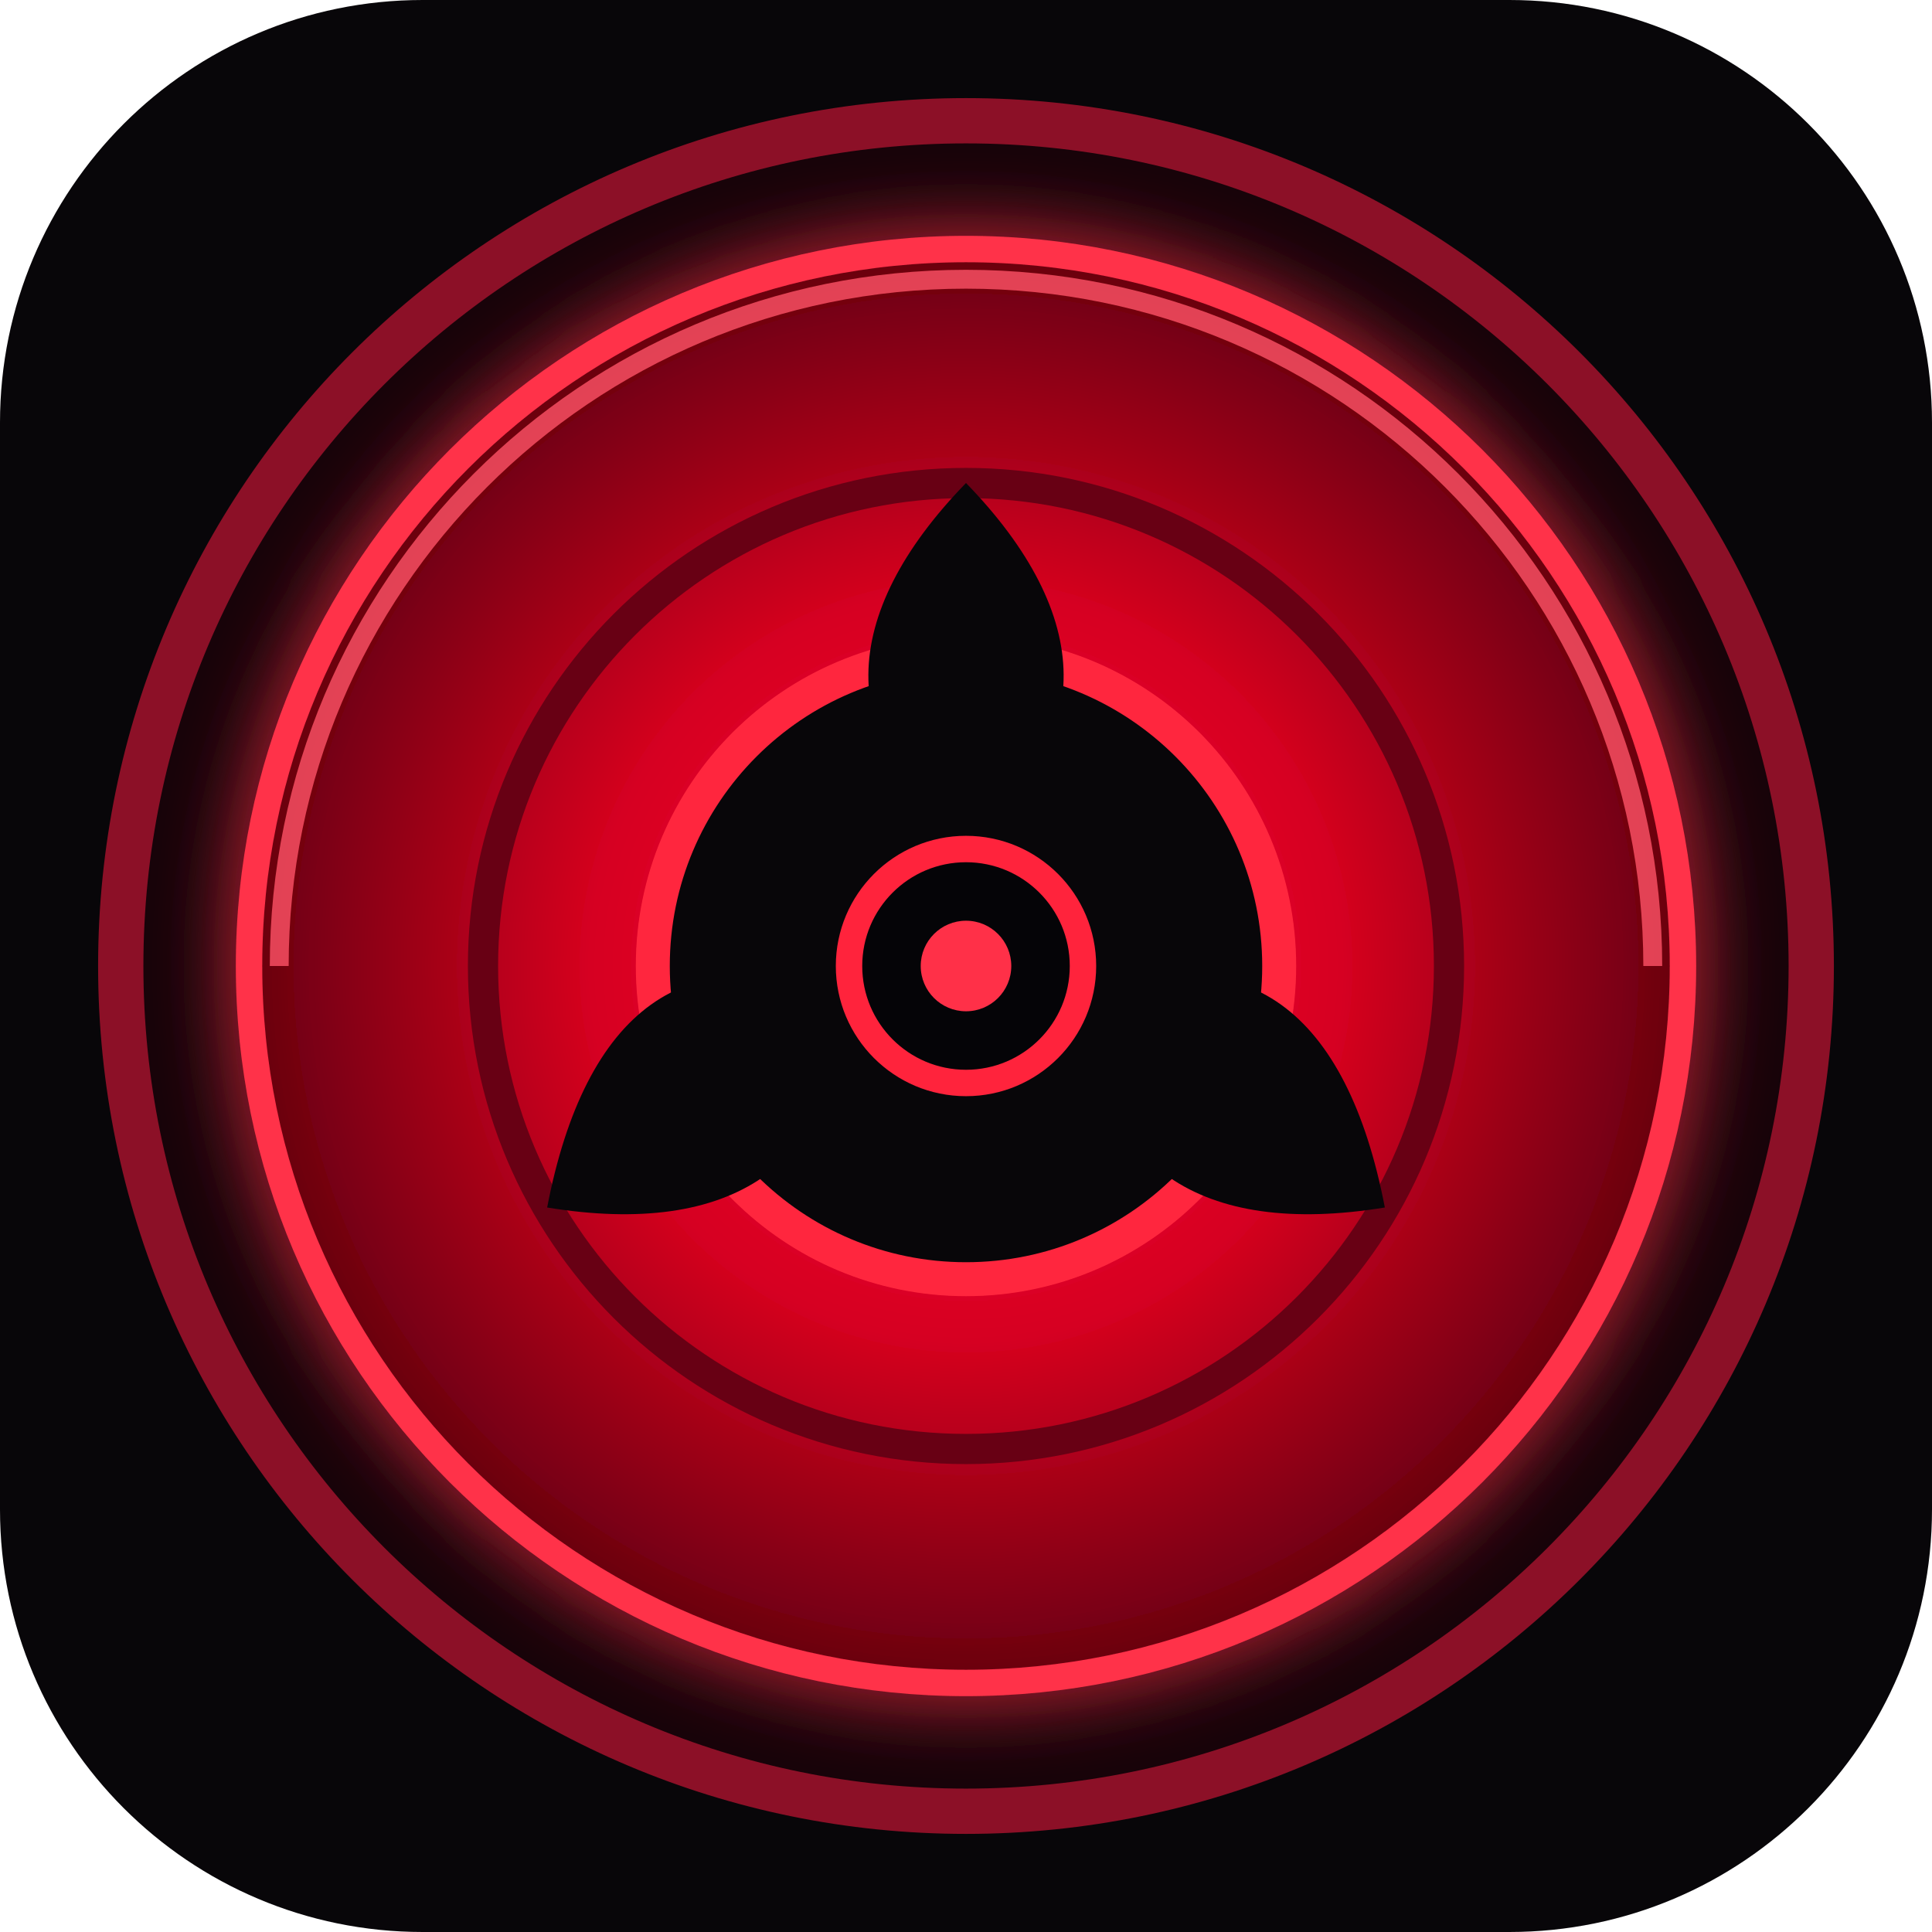
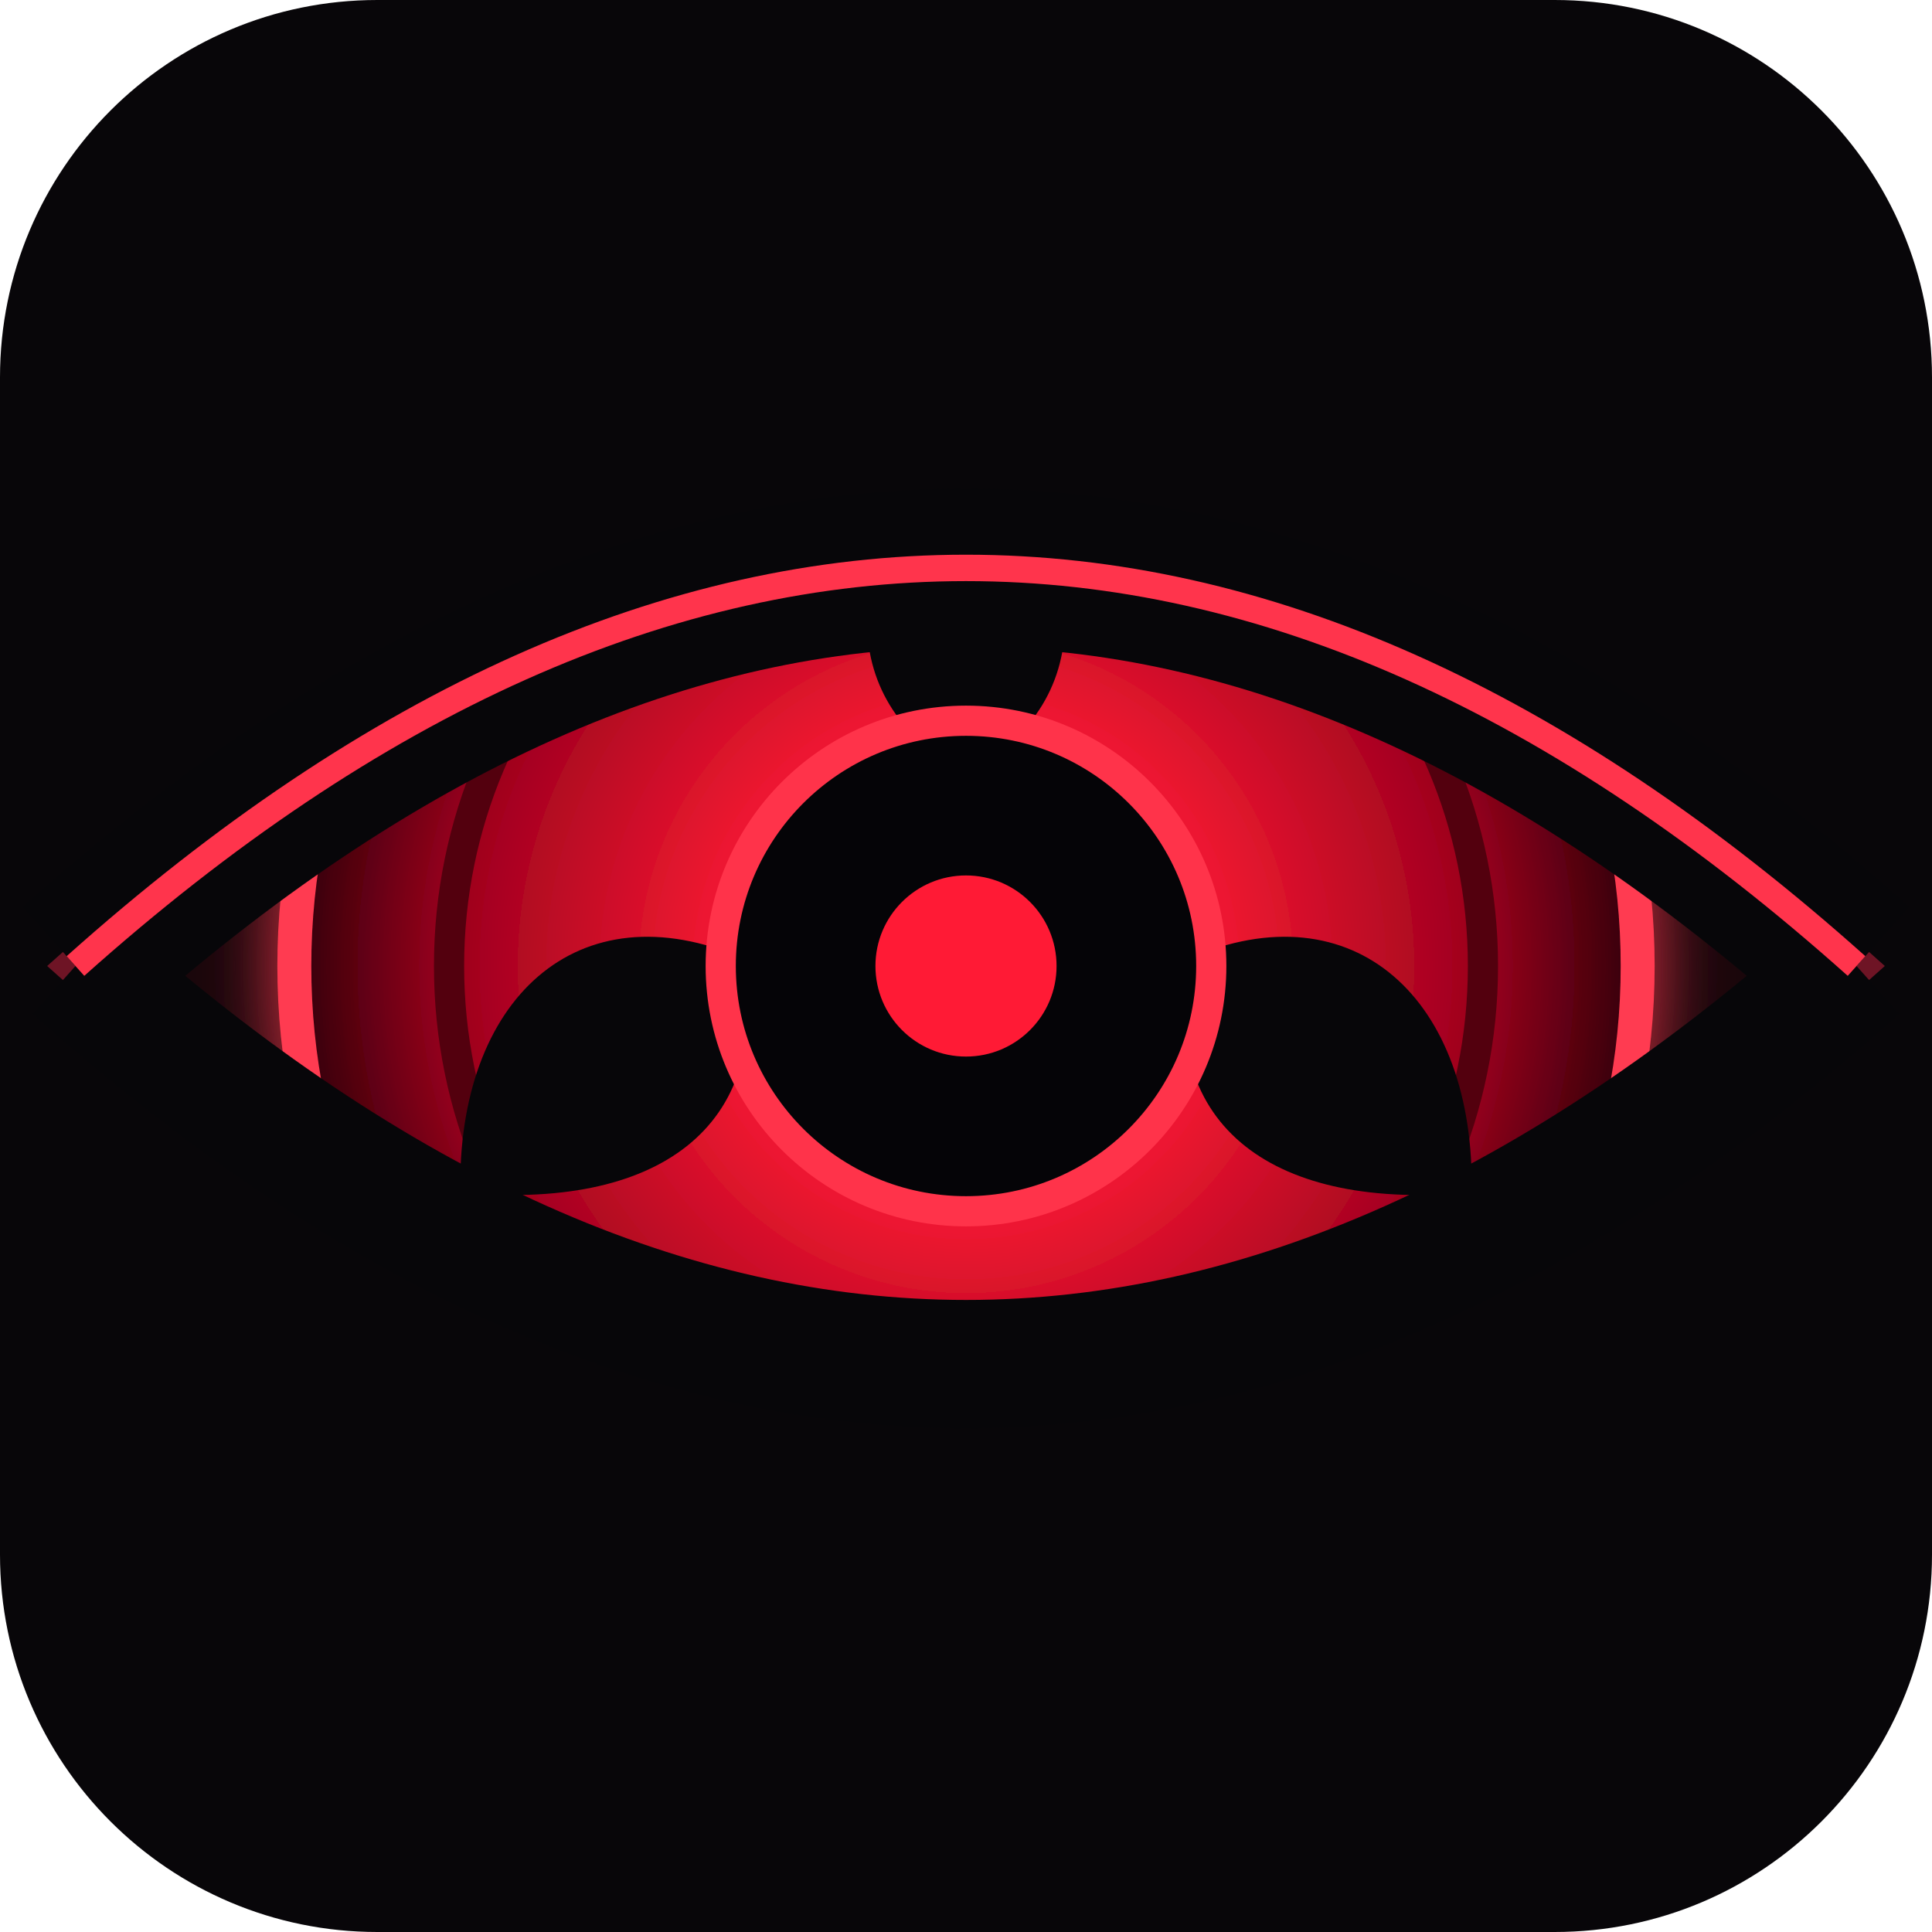
<svg xmlns="http://www.w3.org/2000/svg" viewBox="0 0 512 512">
  <defs>
    <radialGradient id="iris">
-       <stop stop-color="#ff3549" />
-       <stop offset=".52" stop-color="#d60020" />
-       <stop offset="1" stop-color="#65000f" />
+       <stop stop-color="#ff6868" />
+       <stop offset=".4" stop-color="#ed1730" />
+       <stop offset=".78" stop-color="#9a001d" />
+       <stop offset="1" stop-color="#35000a" />
    </radialGradient>
    <filter id="glow">
-       <feGaussianBlur stdDeviation="10" result="b" />
+       <feGaussianBlur stdDeviation="9" result="b" />
      <feMerge>
        <feMergeNode in="b" />
        <feMergeNode in="SourceGraphic" />
      </feMerge>
    </filter>
+     <clipPath id="eye">
+       <path d="M28 256Q256 60 484 256Q256 452 28 256Z" />
+     </clipPath>
  </defs>
-   <rect width="512" height="512" rx="112" fill="#080609" />
-   <circle cx="256" cy="256" r="224" fill="#170309" stroke="#8c1027" stroke-width="12" />
-   <circle cx="256" cy="256" r="190" fill="url(#iris)" stroke="#ff3048" stroke-width="7" filter="url(#glow)" />
-   <circle cx="256" cy="256" r="128" fill="none" stroke="#680014" stroke-width="8" />
-   <circle cx="256" cy="256" r="83" fill="#080609" stroke="#ff263e" stroke-width="9" />
-   <g fill="#080609">
-     <path d="M256 128c-34 35-35 69 0 94 35-25 34-59 0-94Z" />
-     <path d="M145 320c49 8 77-11 79-55-42-18-69 3-79 55Z" />
-     <path d="M367 320c-49 8-77-11-79-55 42-18 69 3 79 55Z" />
+   <rect width="512" height="512" rx="100" fill="#080609" />
+   <path d="M20 256Q256 45 492 256Q256 467 20 256Z" fill="#1a060b" stroke="#6e1425" stroke-width="10" />
+   <g clip-path="url(#eye)">
+     <rect width="512" height="512" fill="#1a060b" />
+     <ellipse cx="256" cy="256" rx="178" ry="178" fill="url(#iris)" stroke="#ff3b51" stroke-width="9" filter="url(#glow)" />
+     <circle cx="256" cy="256" r="137" fill="none" stroke="#53000e" stroke-width="8" />
+     <g fill="#070609">
+       <path d="M256 105C220 150 222 187 256 205C290 187 292 150 256 105Z" />
+       <path d="M122 316C174 321 205 299 197 254C153 235 121 265 122 316Z" />
+       <path d="M390 316C338 321 307 299 315 254C359 235 391 265 390 316Z" />
+     </g>
+     <circle cx="256" cy="256" r="65" fill="#050407" stroke="#ff334a" stroke-width="8" />
+     <circle cx="256" cy="256" r="24" fill="#ff1a35" />
  </g>
-   <circle cx="256" cy="256" r="31" fill="#050407" stroke="#ff233c" stroke-width="7" />
-   <circle cx="256" cy="256" r="12" fill="#ff3048" />
-   <path d="M74 256a182 182 0 0 1 364 0" fill="none" stroke="#ff5366" stroke-width="5" opacity=".8" />
+   <path d="M20 256Q256 45 492 256" fill="none" stroke="#070609" stroke-width="42" />
+   <path d="M20 256Q256 467 492 256" fill="none" stroke="#070609" stroke-width="34" />
+   <path d="M20 256Q256 45 492 256" fill="none" stroke="#ff344c" stroke-width="7" />
</svg>
